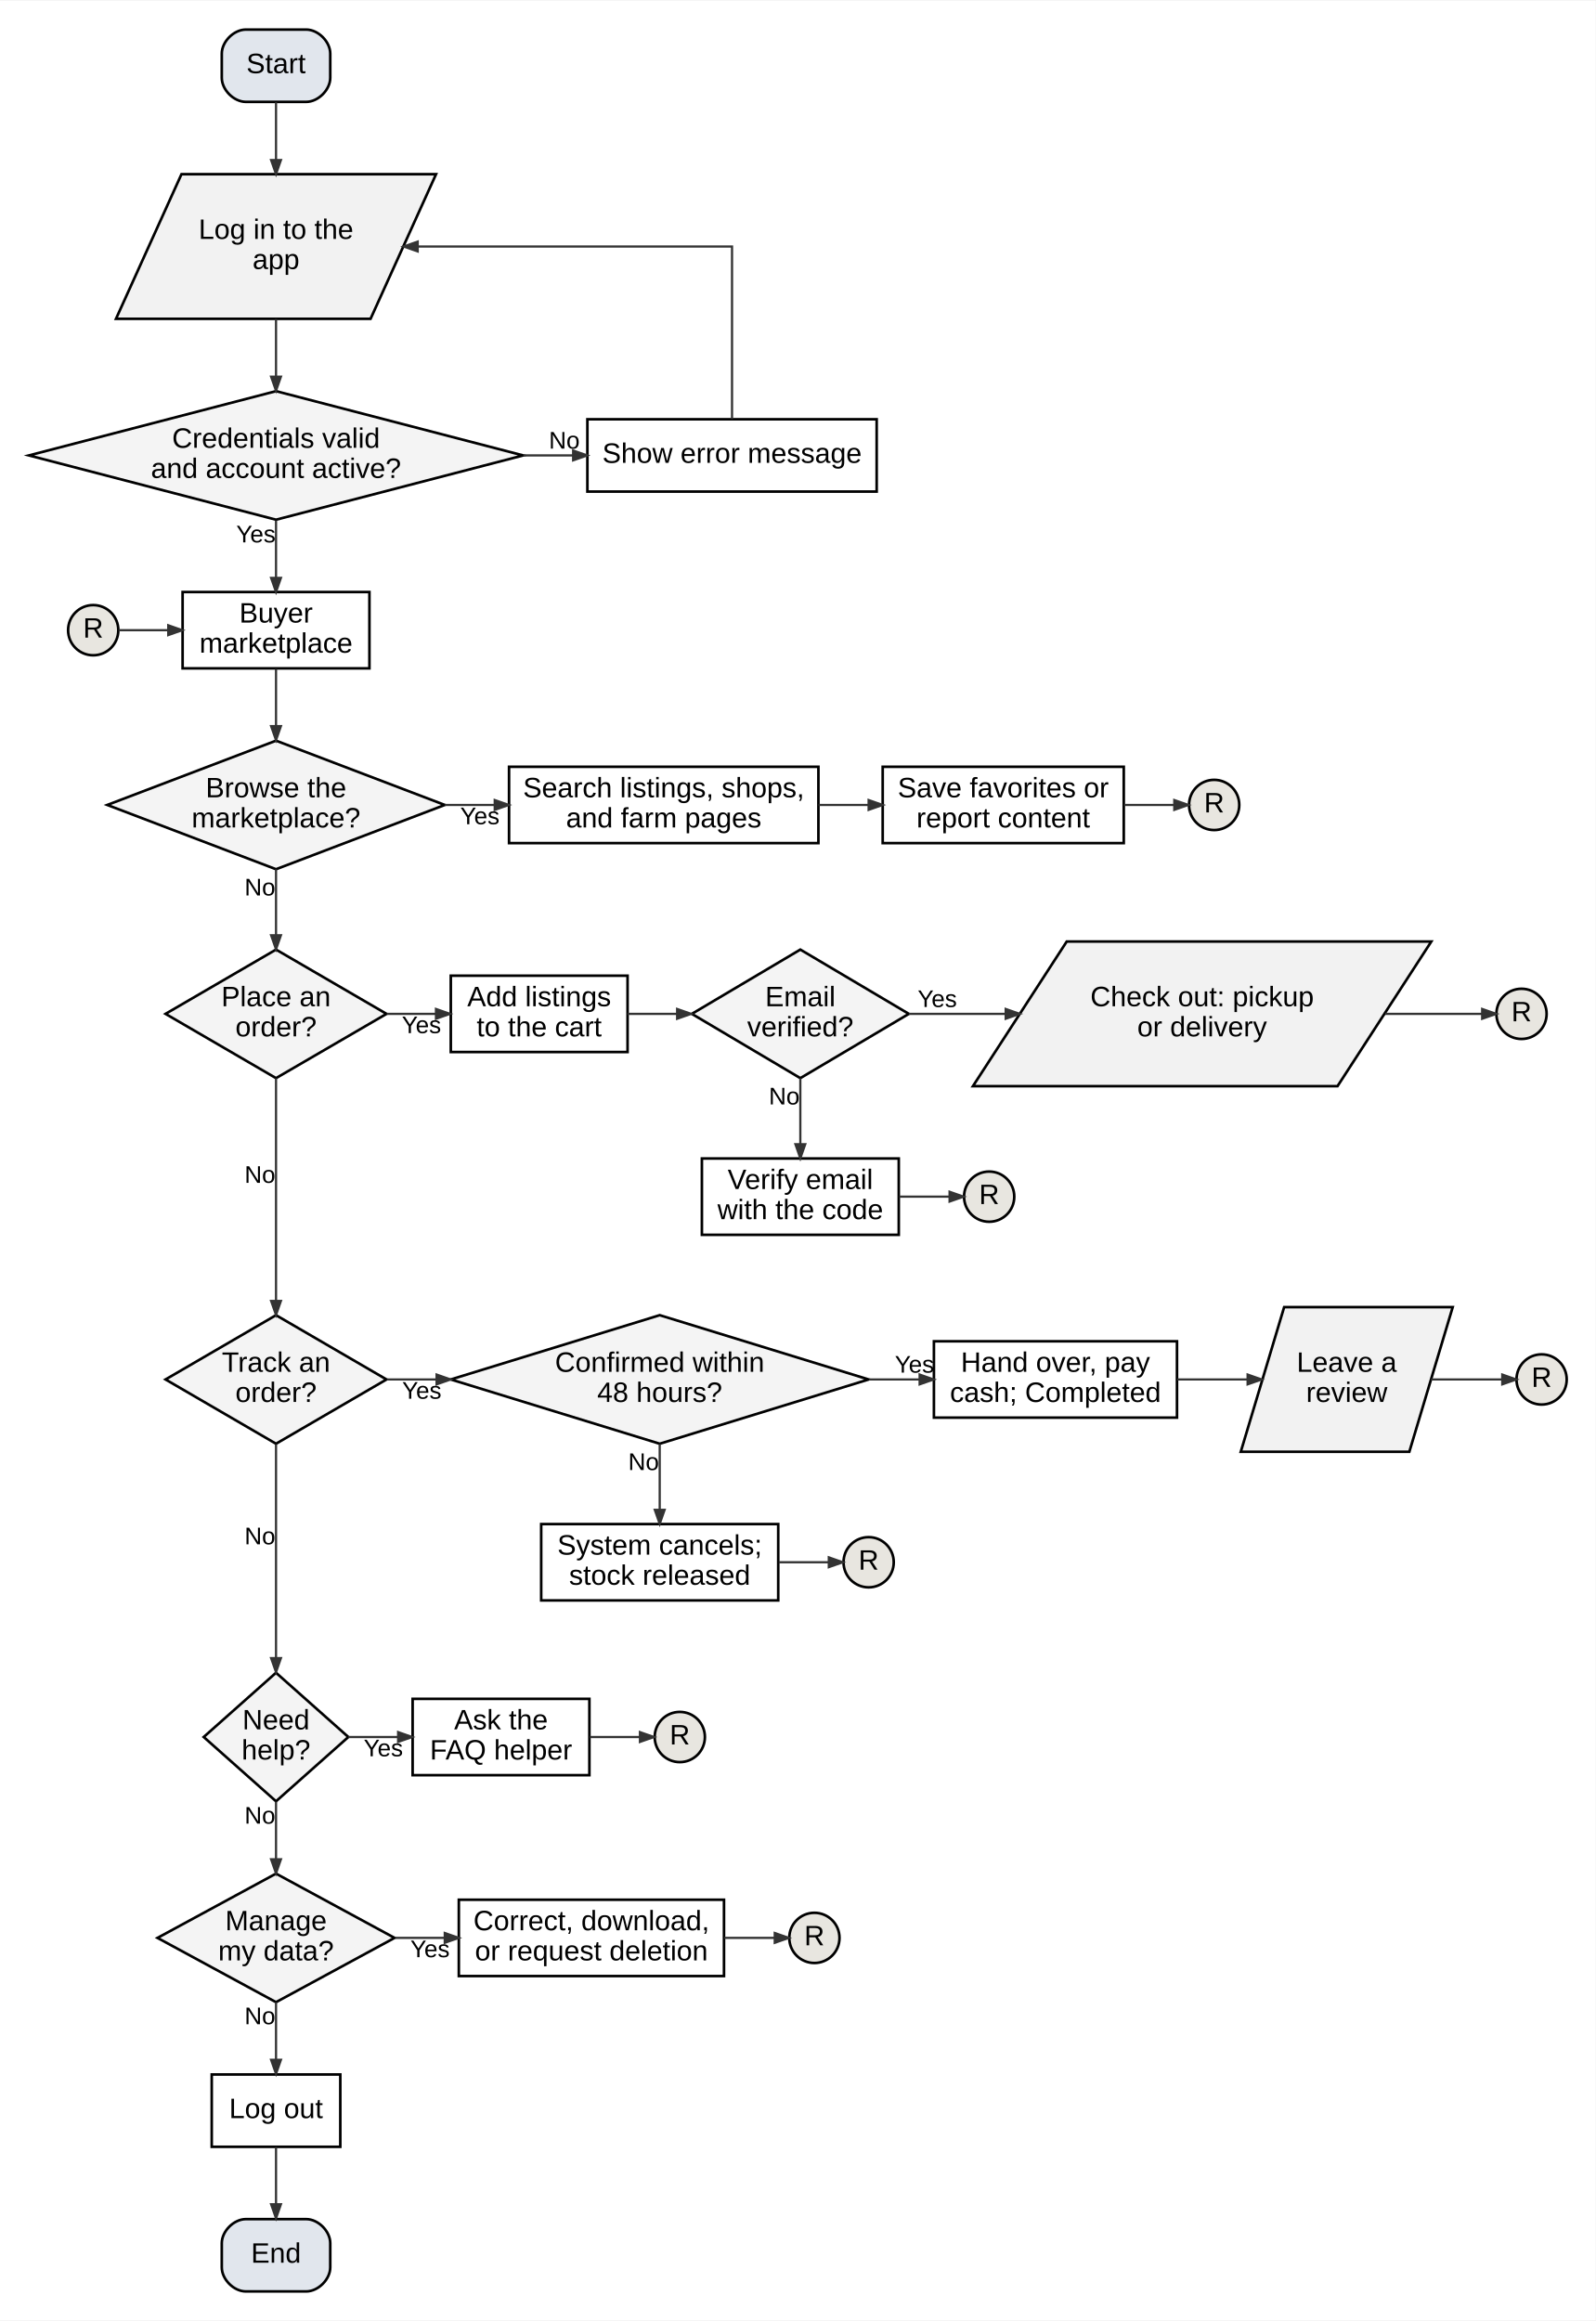
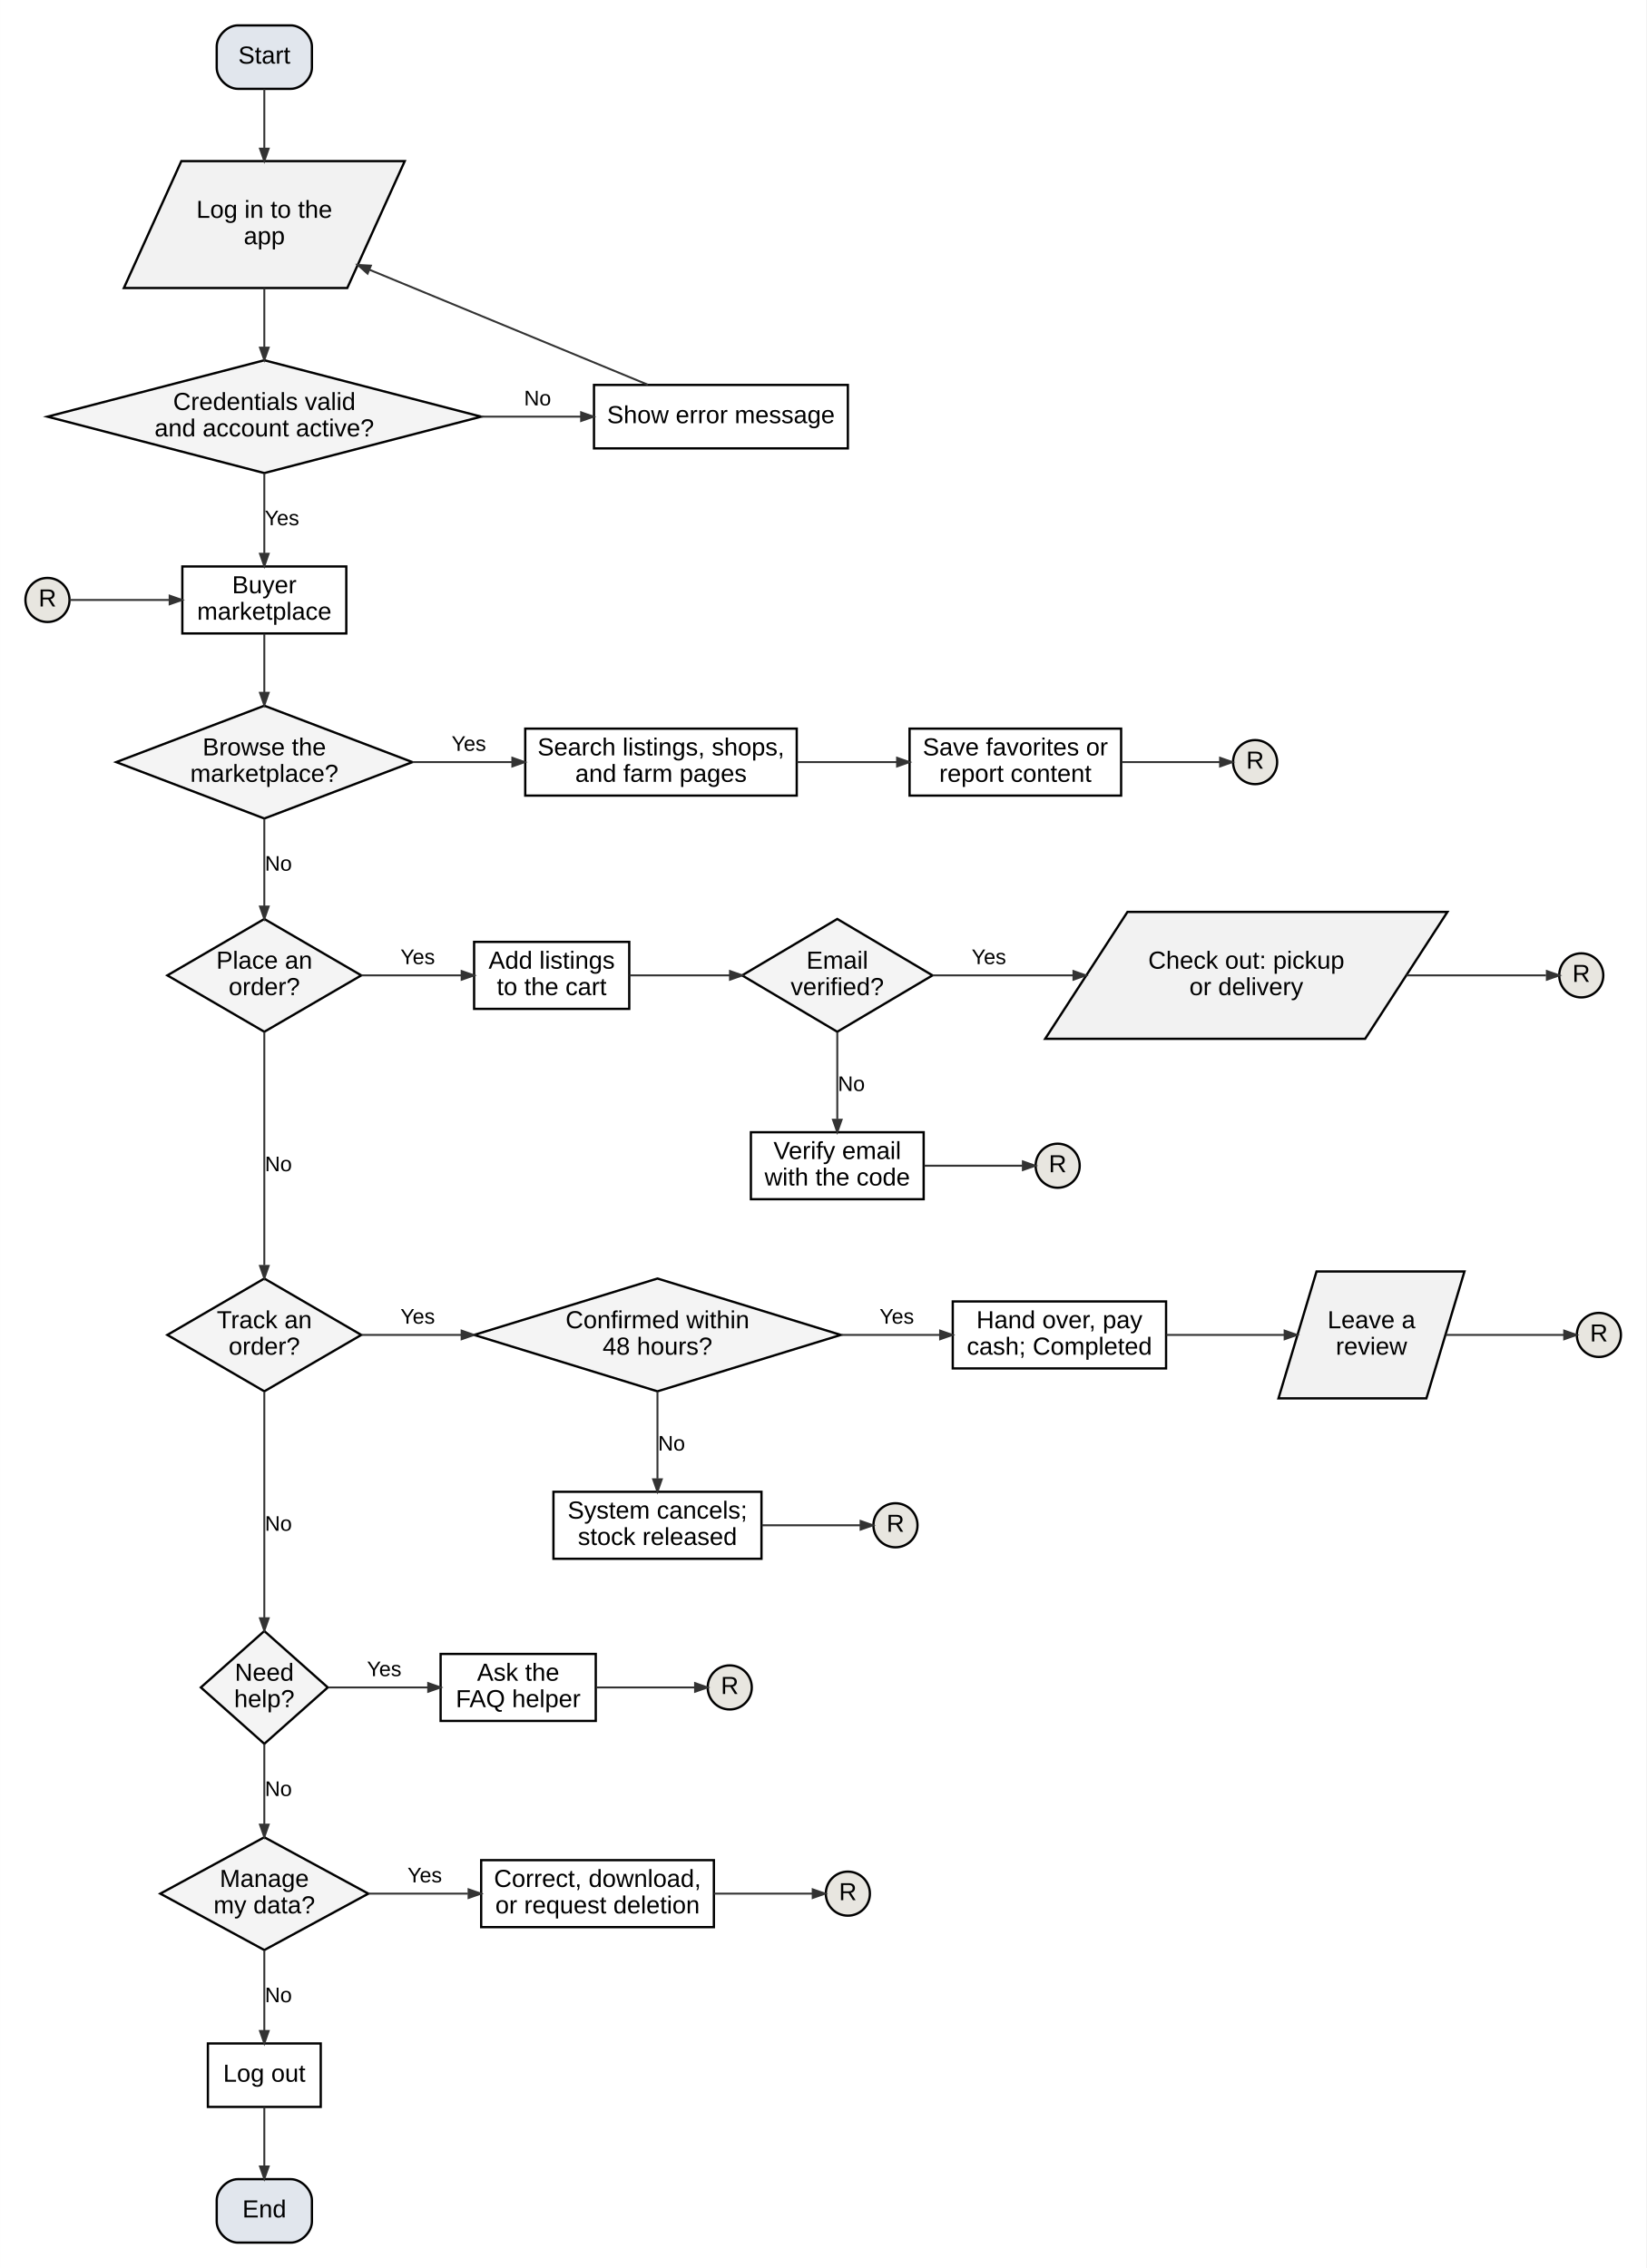
- <svg xmlns="http://www.w3.org/2000/svg" width="794pt" height="1155pt" viewBox="0.00 0.00 794.30 1154.80">
-   <g id="graph0" class="graph" transform="scale(1 1) rotate(0) translate(14.4 1140.4)">
-     <polygon fill="white" stroke="transparent" points="-14.4,14.4 -14.4,-1140.4 779.9,-1140.4 779.9,14.4 -14.4,14.4" />
+ <svg xmlns="http://www.w3.org/2000/svg" width="934pt" height="1287pt" viewBox="0.00 0.00 933.80 1286.80">
+   <g id="graph0" class="graph" transform="scale(1 1) rotate(0) translate(14.4 1272.4)">
+     <polygon fill="white" stroke="transparent" points="-14.4,14.4 -14.4,-1272.4 919.4,-1272.4 919.4,14.4 -14.4,14.4" />
    <g id="node1" class="node">
-       <path fill="#e1e6ed" stroke="black" stroke-width="1.3" d="M138,-1126C138,-1126 108,-1126 108,-1126 102,-1126 96,-1120 96,-1114 96,-1114 96,-1102 96,-1102 96,-1096 102,-1090 108,-1090 108,-1090 138,-1090 138,-1090 144,-1090 150,-1096 150,-1102 150,-1102 150,-1114 150,-1114 150,-1120 144,-1126 138,-1126" />
-       <text text-anchor="middle" x="123" y="-1104.3" font-family="Liberation Sans" font-size="14.00">Start</text>
+       <path fill="#e1e6ed" stroke="black" stroke-width="1.3" d="M150.5,-1258C150.5,-1258 120.5,-1258 120.5,-1258 114.5,-1258 108.5,-1252 108.5,-1246 108.5,-1246 108.5,-1234 108.5,-1234 108.5,-1228 114.5,-1222 120.5,-1222 120.5,-1222 150.5,-1222 150.5,-1222 156.5,-1222 162.5,-1228 162.5,-1234 162.5,-1234 162.5,-1246 162.5,-1246 162.5,-1252 156.5,-1258 150.5,-1258" />
+       <text text-anchor="middle" x="135.5" y="-1236.3" font-family="Liberation Sans" font-size="14.00">Start</text>
    </g>
    <g id="node2" class="node">
-       <polygon fill="#f2f2f2" stroke="black" stroke-width="1.3" points="202.66,-1054 75.94,-1054 43.34,-982 170.06,-982 202.66,-1054" />
-       <text text-anchor="middle" x="123" y="-1021.8" font-family="Liberation Sans" font-size="14.00">Log in to the</text>
-       <text text-anchor="middle" x="123" y="-1006.8" font-family="Liberation Sans" font-size="14.00">app</text>
+       <polygon fill="#f2f2f2" stroke="black" stroke-width="1.3" points="215.16,-1181 88.44,-1181 55.84,-1109 182.56,-1109 215.16,-1181" />
+       <text text-anchor="middle" x="135.5" y="-1148.8" font-family="Liberation Sans" font-size="14.00">Log in to the</text>
+       <text text-anchor="middle" x="135.5" y="-1133.8" font-family="Liberation Sans" font-size="14.00">app</text>
    </g>
    <g id="edge1" class="edge">
-       <path fill="none" stroke="#333333" stroke-width="1.1" d="M123,-1089.79C123,-1089.79 123,-1061.04 123,-1061.04" />
-       <polygon fill="#333333" stroke="#333333" stroke-width="1.1" points="125.45,-1061.04 123,-1054.04 120.55,-1061.04 125.45,-1061.04" />
+       <path fill="none" stroke="#333333" stroke-width="1.1" d="M135.5,-1221.94C135.5,-1212.48 135.5,-1200.24 135.5,-1188.37" />
+       <polygon fill="#333333" stroke="#333333" stroke-width="1.1" points="137.95,-1188.06 135.5,-1181.06 133.05,-1188.06 137.95,-1188.06" />
    </g>
    <g id="node3" class="node">
-       <polygon fill="#f4f4f4" stroke="black" stroke-width="1.3" points="123,-946 0,-914 123,-882 246,-914 123,-946" />
-       <text text-anchor="middle" x="123" y="-917.8" font-family="Liberation Sans" font-size="14.00">Credentials valid</text>
-       <text text-anchor="middle" x="123" y="-902.8" font-family="Liberation Sans" font-size="14.00">and account active?</text>
+       <polygon fill="#f4f4f4" stroke="black" stroke-width="1.3" points="135.5,-1068 12.5,-1036 135.5,-1004 258.5,-1036 135.5,-1068" />
+       <text text-anchor="middle" x="135.5" y="-1039.8" font-family="Liberation Sans" font-size="14.00">Credentials valid</text>
+       <text text-anchor="middle" x="135.5" y="-1024.8" font-family="Liberation Sans" font-size="14.00">and account active?</text>
    </g>
    <g id="edge2" class="edge">
-       <path fill="none" stroke="#333333" stroke-width="1.1" d="M123,-981.92C123,-981.92 123,-953.2 123,-953.2" />
-       <polygon fill="#333333" stroke="#333333" stroke-width="1.1" points="125.45,-953.2 123,-946.2 120.55,-953.2 125.45,-953.2" />
+       <path fill="none" stroke="#333333" stroke-width="1.1" d="M135.5,-1108.96C135.5,-1098.16 135.5,-1086.22 135.5,-1075.22" />
+       <polygon fill="#333333" stroke="#333333" stroke-width="1.1" points="137.95,-1075.15 135.5,-1068.15 133.05,-1075.15 137.95,-1075.15" />
    </g>
    <g id="node4" class="node">
-       <polygon fill="#ffffff" stroke="black" stroke-width="1.3" points="422,-932 278,-932 278,-896 422,-896 422,-932" />
-       <text text-anchor="middle" x="350" y="-910.3" font-family="Liberation Sans" font-size="14.00">Show error message</text>
+       <polygon fill="#ffffff" stroke="black" stroke-width="1.3" points="466.5,-1054 322.5,-1054 322.5,-1018 466.5,-1018 466.5,-1054" />
+       <text text-anchor="middle" x="394.5" y="-1032.3" font-family="Liberation Sans" font-size="14.00">Show error message</text>
    </g>
    <g id="edge3" class="edge">
-       <path fill="none" stroke="#333333" stroke-width="1.1" d="M246.13,-914C246.13,-914 270.9,-914 270.9,-914" />
-       <polygon fill="#333333" stroke="#333333" stroke-width="1.1" points="270.9,-916.45 277.9,-914 270.9,-911.55 270.9,-916.45" />
-       <text text-anchor="middle" x="266.52" y="-917.4" font-family="Liberation Sans" font-size="12.00">No</text>
+       <path fill="none" stroke="#333333" stroke-width="1.1" d="M258.55,-1036C277.8,-1036 297.23,-1036 315.15,-1036" />
+       <polygon fill="#333333" stroke="#333333" stroke-width="1.1" points="315.2,-1038.45 322.2,-1036 315.2,-1033.55 315.2,-1038.45" />
+       <text text-anchor="middle" x="290.5" y="-1042.4" font-family="Liberation Sans" font-size="12.00">No</text>
    </g>
    <g id="node6" class="node">
-       <polygon fill="#ffffff" stroke="black" stroke-width="1.3" points="169.5,-846 76.5,-846 76.5,-808 169.5,-808 169.5,-846" />
-       <text text-anchor="middle" x="123" y="-830.8" font-family="Liberation Sans" font-size="14.00">Buyer</text>
-       <text text-anchor="middle" x="123" y="-815.8" font-family="Liberation Sans" font-size="14.00">marketplace</text>
+       <polygon fill="#ffffff" stroke="black" stroke-width="1.3" points="182,-951 89,-951 89,-913 182,-913 182,-951" />
+       <text text-anchor="middle" x="135.5" y="-935.8" font-family="Liberation Sans" font-size="14.00">Buyer</text>
+       <text text-anchor="middle" x="135.5" y="-920.8" font-family="Liberation Sans" font-size="14.00">marketplace</text>
    </g>
    <g id="edge5" class="edge">
-       <path fill="none" stroke="#333333" stroke-width="1.1" d="M123,-881.6C123,-881.6 123,-853.03 123,-853.03" />
-       <polygon fill="#333333" stroke="#333333" stroke-width="1.1" points="125.45,-853.03 123,-846.03 120.55,-853.03 125.45,-853.03" />
-       <text text-anchor="middle" x="113" y="-870.71" font-family="Liberation Sans" font-size="12.00">Yes</text>
+       <path fill="none" stroke="#333333" stroke-width="1.1" d="M135.5,-1003.84C135.5,-989.31 135.5,-972.23 135.5,-958.48" />
+       <polygon fill="#333333" stroke="#333333" stroke-width="1.1" points="137.95,-958.22 135.5,-951.22 133.05,-958.22 137.95,-958.22" />
+       <text text-anchor="middle" x="145.5" y="-974.4" font-family="Liberation Sans" font-size="12.00">Yes</text>
    </g>
    <g id="edge4" class="edge">
-       <path fill="none" stroke="#333333" stroke-width="1.1" d="M350,-932.12C350,-961.91 350,-1018 350,-1018 350,-1018 193.53,-1018 193.53,-1018" />
-       <polygon fill="#333333" stroke="#333333" stroke-width="1.1" points="193.53,-1015.55 186.53,-1018 193.53,-1020.45 193.53,-1015.55" />
+       <path fill="none" stroke="#333333" stroke-width="1.1" d="M353.03,-1054.13C310.39,-1071.75 243.57,-1099.35 195.23,-1119.32" />
+       <polygon fill="#333333" stroke="#333333" stroke-width="1.1" points="194.07,-1117.15 188.54,-1122.09 195.94,-1121.68 194.07,-1117.15" />
    </g>
    <g id="node5" class="node">
-       <ellipse fill="#e8e6e0" stroke="black" stroke-width="1.3" cx="32" cy="-827" rx="12.5" ry="12.5" />
-       <text text-anchor="middle" x="32" y="-823.3" font-family="Liberation Sans" font-size="14.00">R</text>
+       <ellipse fill="#e8e6e0" stroke="black" stroke-width="1.3" cx="12.5" cy="-932" rx="12.5" ry="12.5" />
+       <text text-anchor="middle" x="12.5" y="-928.3" font-family="Liberation Sans" font-size="14.00">R</text>
    </g>
    <g id="edge6" class="edge">
-       <path fill="none" stroke="#333333" stroke-width="1.1" d="M44.65,-827C44.65,-827 69.35,-827 69.35,-827" />
-       <polygon fill="#333333" stroke="#333333" stroke-width="1.1" points="69.35,-829.45 76.35,-827 69.35,-824.55 69.35,-829.45" />
+       <path fill="none" stroke="#333333" stroke-width="1.1" d="M25.02,-932C37.08,-932 53.5,-932 53.5,-932 53.5,-932 69.67,-932 81.7,-932" />
+       <polygon fill="#333333" stroke="#333333" stroke-width="1.1" points="81.8,-934.45 88.8,-932 81.8,-929.55 81.8,-934.45" />
    </g>
    <g id="node9" class="node">
-       <polygon fill="#f4f4f4" stroke="black" stroke-width="1.3" points="123,-772 39,-740 123,-708 207,-740 123,-772" />
-       <text text-anchor="middle" x="123" y="-743.8" font-family="Liberation Sans" font-size="14.00">Browse the</text>
-       <text text-anchor="middle" x="123" y="-728.8" font-family="Liberation Sans" font-size="14.00">marketplace?</text>
+       <polygon fill="#f4f4f4" stroke="black" stroke-width="1.3" points="135.5,-872 51.5,-840 135.5,-808 219.5,-840 135.5,-872" />
+       <text text-anchor="middle" x="135.5" y="-843.8" font-family="Liberation Sans" font-size="14.00">Browse the</text>
+       <text text-anchor="middle" x="135.5" y="-828.8" font-family="Liberation Sans" font-size="14.00">marketplace?</text>
    </g>
    <g id="edge7" class="edge">
-       <path fill="none" stroke="#333333" stroke-width="1.1" d="M123,-807.69C123,-807.69 123,-779.24 123,-779.24" />
-       <polygon fill="#333333" stroke="#333333" stroke-width="1.1" points="125.45,-779.24 123,-772.24 120.55,-779.24 125.45,-779.24" />
+       <path fill="none" stroke="#333333" stroke-width="1.1" d="M135.5,-912.79C135.5,-903.17 135.5,-891 135.5,-879.41" />
+       <polygon fill="#333333" stroke="#333333" stroke-width="1.1" points="137.95,-879.31 135.5,-872.31 133.05,-879.31 137.95,-879.31" />
    </g>
    <g id="node7" class="node">
-       <polygon fill="#ffffff" stroke="black" stroke-width="1.3" points="155,-108 91,-108 91,-72 155,-72 155,-108" />
-       <text text-anchor="middle" x="123" y="-86.3" font-family="Liberation Sans" font-size="14.00">Log out</text>
+       <polygon fill="#ffffff" stroke="black" stroke-width="1.3" points="167.5,-113 103.5,-113 103.5,-77 167.5,-77 167.5,-113" />
+       <text text-anchor="middle" x="135.5" y="-91.3" font-family="Liberation Sans" font-size="14.00">Log out</text>
    </g>
    <g id="node8" class="node">
-       <path fill="#e1e6ed" stroke="black" stroke-width="1.3" d="M138,-36C138,-36 108,-36 108,-36 102,-36 96,-30 96,-24 96,-24 96,-12 96,-12 96,-6 102,0 108,0 108,0 138,0 138,0 144,0 150,-6 150,-12 150,-12 150,-24 150,-24 150,-30 144,-36 138,-36" />
-       <text text-anchor="middle" x="123" y="-14.3" font-family="Liberation Sans" font-size="14.00">End</text>
+       <path fill="#e1e6ed" stroke="black" stroke-width="1.3" d="M150.5,-36C150.5,-36 120.5,-36 120.5,-36 114.5,-36 108.5,-30 108.5,-24 108.5,-24 108.5,-12 108.5,-12 108.5,-6 114.5,0 120.5,0 120.5,0 150.5,0 150.5,0 156.5,0 162.5,-6 162.5,-12 162.5,-12 162.5,-24 162.5,-24 162.5,-30 156.5,-36 150.5,-36" />
+       <text text-anchor="middle" x="135.5" y="-14.3" font-family="Liberation Sans" font-size="14.00">End</text>
    </g>
    <g id="edge32" class="edge">
-       <path fill="none" stroke="#333333" stroke-width="1.1" d="M123,-71.83C123,-71.83 123,-43.41 123,-43.41" />
-       <polygon fill="#333333" stroke="#333333" stroke-width="1.1" points="125.45,-43.41 123,-36.41 120.55,-43.41 125.45,-43.41" />
+       <path fill="none" stroke="#333333" stroke-width="1.1" d="M135.5,-76.98C135.5,-67.08 135.5,-54.43 135.5,-43.47" />
+       <polygon fill="#333333" stroke="#333333" stroke-width="1.1" points="137.95,-43.21 135.5,-36.21 133.05,-43.21 137.95,-43.21" />
    </g>
    <g id="node10" class="node">
-       <polygon fill="#ffffff" stroke="black" stroke-width="1.3" points="393,-759 239,-759 239,-721 393,-721 393,-759" />
-       <text text-anchor="middle" x="316" y="-743.8" font-family="Liberation Sans" font-size="14.00">Search listings, shops,</text>
-       <text text-anchor="middle" x="316" y="-728.8" font-family="Liberation Sans" font-size="14.00">and farm pages</text>
+       <polygon fill="#ffffff" stroke="black" stroke-width="1.3" points="437.5,-859 283.5,-859 283.5,-821 437.5,-821 437.5,-859" />
+       <text text-anchor="middle" x="360.5" y="-843.8" font-family="Liberation Sans" font-size="14.00">Search listings, shops,</text>
+       <text text-anchor="middle" x="360.5" y="-828.8" font-family="Liberation Sans" font-size="14.00">and farm pages</text>
    </g>
    <g id="edge8" class="edge">
-       <path fill="none" stroke="#333333" stroke-width="1.1" d="M207.09,-740C207.09,-740 231.87,-740 231.87,-740" />
-       <polygon fill="#333333" stroke="#333333" stroke-width="1.1" points="231.87,-742.45 238.87,-740 231.87,-737.55 231.87,-742.45" />
-       <text text-anchor="middle" x="224.48" y="-730.4" font-family="Liberation Sans" font-size="12.00">Yes</text>
+       <path fill="none" stroke="#333333" stroke-width="1.1" d="M219.6,-840C238,-840 257.49,-840 275.91,-840" />
+       <polygon fill="#333333" stroke="#333333" stroke-width="1.1" points="276.19,-842.45 283.19,-840 276.19,-837.55 276.19,-842.45" />
+       <text text-anchor="middle" x="251.5" y="-846.4" font-family="Liberation Sans" font-size="12.00">Yes</text>
    </g>
    <g id="node13" class="node">
-       <polygon fill="#f4f4f4" stroke="black" stroke-width="1.3" points="123,-668 68,-636 123,-604 178,-636 123,-668" />
-       <text text-anchor="middle" x="123" y="-639.8" font-family="Liberation Sans" font-size="14.00">Place an</text>
-       <text text-anchor="middle" x="123" y="-624.8" font-family="Liberation Sans" font-size="14.00">order?</text>
+       <polygon fill="#f4f4f4" stroke="black" stroke-width="1.3" points="135.5,-751 80.5,-719 135.5,-687 190.5,-719 135.5,-751" />
+       <text text-anchor="middle" x="135.5" y="-722.8" font-family="Liberation Sans" font-size="14.00">Place an</text>
+       <text text-anchor="middle" x="135.5" y="-707.8" font-family="Liberation Sans" font-size="14.00">order?</text>
    </g>
    <g id="edge11" class="edge">
-       <path fill="none" stroke="#333333" stroke-width="1.1" d="M123,-707.95C123,-707.95 123,-675.13 123,-675.13" />
-       <polygon fill="#333333" stroke="#333333" stroke-width="1.1" points="125.45,-675.13 123,-668.13 120.55,-675.13 125.45,-675.13" />
-       <text text-anchor="middle" x="115" y="-694.94" font-family="Liberation Sans" font-size="12.00">No</text>
+       <path fill="none" stroke="#333333" stroke-width="1.1" d="M135.5,-807.73C135.5,-792.57 135.5,-774.21 135.5,-758.22" />
+       <polygon fill="#333333" stroke="#333333" stroke-width="1.1" points="137.95,-758.06 135.5,-751.06 133.05,-758.06 137.95,-758.06" />
+       <text text-anchor="middle" x="143.5" y="-778.4" font-family="Liberation Sans" font-size="12.00">No</text>
    </g>
    <g id="node11" class="node">
-       <polygon fill="#ffffff" stroke="black" stroke-width="1.3" points="545,-759 425,-759 425,-721 545,-721 545,-759" />
-       <text text-anchor="middle" x="485" y="-743.8" font-family="Liberation Sans" font-size="14.00">Save favorites or</text>
-       <text text-anchor="middle" x="485" y="-728.8" font-family="Liberation Sans" font-size="14.00">report content</text>
+       <polygon fill="#ffffff" stroke="black" stroke-width="1.3" points="621.5,-859 501.5,-859 501.5,-821 621.5,-821 621.5,-859" />
+       <text text-anchor="middle" x="561.5" y="-843.8" font-family="Liberation Sans" font-size="14.00">Save favorites or</text>
+       <text text-anchor="middle" x="561.5" y="-828.8" font-family="Liberation Sans" font-size="14.00">report content</text>
    </g>
    <g id="edge9" class="edge">
-       <path fill="none" stroke="#333333" stroke-width="1.1" d="M393.08,-740C393.08,-740 417.99,-740 417.99,-740" />
-       <polygon fill="#333333" stroke="#333333" stroke-width="1.1" points="417.99,-742.45 424.99,-740 417.99,-737.55 417.99,-742.45" />
+       <path fill="none" stroke="#333333" stroke-width="1.1" d="M437.68,-840C452.76,-840 480.36,-840 494.17,-840" />
+       <polygon fill="#333333" stroke="#333333" stroke-width="1.1" points="494.42,-842.45 501.42,-840 494.42,-837.55 494.42,-842.45" />
    </g>
    <g id="node12" class="node">
-       <ellipse fill="#e8e6e0" stroke="black" stroke-width="1.3" cx="590" cy="-740" rx="12.5" ry="12.5" />
-       <text text-anchor="middle" x="590" y="-736.3" font-family="Liberation Sans" font-size="14.00">R</text>
+       <ellipse fill="#e8e6e0" stroke="black" stroke-width="1.3" cx="697.5" cy="-840" rx="12.5" ry="12.5" />
+       <text text-anchor="middle" x="697.5" y="-836.3" font-family="Liberation Sans" font-size="14.00">R</text>
    </g>
    <g id="edge10" class="edge">
-       <path fill="none" stroke="#333333" stroke-width="1.1" d="M545.17,-740C545.17,-740 570.15,-740 570.15,-740" />
-       <polygon fill="#333333" stroke="#333333" stroke-width="1.1" points="570.15,-742.45 577.15,-740 570.15,-737.55 570.15,-742.45" />
+       <path fill="none" stroke="#333333" stroke-width="1.1" d="M621.68,-840C634.9,-840 652.17,-840 652.17,-840 652.17,-840 665.24,-840 677.34,-840" />
+       <polygon fill="#333333" stroke="#333333" stroke-width="1.1" points="677.63,-842.45 684.63,-840 677.63,-837.55 677.63,-842.45" />
    </g>
    <g id="node14" class="node">
-       <polygon fill="#ffffff" stroke="black" stroke-width="1.3" points="298,-655 210,-655 210,-617 298,-617 298,-655" />
-       <text text-anchor="middle" x="254" y="-639.8" font-family="Liberation Sans" font-size="14.00">Add listings</text>
-       <text text-anchor="middle" x="254" y="-624.8" font-family="Liberation Sans" font-size="14.00">to the cart</text>
+       <polygon fill="#ffffff" stroke="black" stroke-width="1.3" points="342.5,-738 254.5,-738 254.5,-700 342.5,-700 342.5,-738" />
+       <text text-anchor="middle" x="298.5" y="-722.8" font-family="Liberation Sans" font-size="14.00">Add listings</text>
+       <text text-anchor="middle" x="298.5" y="-707.8" font-family="Liberation Sans" font-size="14.00">to the cart</text>
    </g>
    <g id="edge12" class="edge">
-       <path fill="none" stroke="#333333" stroke-width="1.1" d="M178.18,-636C178.18,-636 202.62,-636 202.62,-636" />
-       <polygon fill="#333333" stroke="#333333" stroke-width="1.1" points="202.62,-638.45 209.62,-636 202.62,-633.55 202.62,-638.45" />
-       <text text-anchor="middle" x="195.4" y="-626.4" font-family="Liberation Sans" font-size="12.00">Yes</text>
+       <path fill="none" stroke="#333333" stroke-width="1.1" d="M190.68,-719C209.03,-719 229.37,-719 247.39,-719" />
+       <polygon fill="#333333" stroke="#333333" stroke-width="1.1" points="247.44,-721.45 254.44,-719 247.44,-716.55 247.44,-721.45" />
+       <text text-anchor="middle" x="222.5" y="-725.4" font-family="Liberation Sans" font-size="12.00">Yes</text>
    </g>
    <g id="node20" class="node">
-       <polygon fill="#f4f4f4" stroke="black" stroke-width="1.3" points="123,-486 68,-454 123,-422 178,-454 123,-486" />
-       <text text-anchor="middle" x="123" y="-457.8" font-family="Liberation Sans" font-size="14.00">Track an</text>
-       <text text-anchor="middle" x="123" y="-442.8" font-family="Liberation Sans" font-size="14.00">order?</text>
+       <polygon fill="#f4f4f4" stroke="black" stroke-width="1.3" points="135.5,-547 80.5,-515 135.5,-483 190.5,-515 135.5,-547" />
+       <text text-anchor="middle" x="135.5" y="-518.8" font-family="Liberation Sans" font-size="14.00">Track an</text>
+       <text text-anchor="middle" x="135.5" y="-503.8" font-family="Liberation Sans" font-size="14.00">order?</text>
    </g>
    <g id="edge18" class="edge">
-       <path fill="none" stroke="#333333" stroke-width="1.1" d="M123,-603.88C123,-603.88 123,-493.1 123,-493.1" />
-       <polygon fill="#333333" stroke="#333333" stroke-width="1.1" points="125.45,-493.1 123,-486.1 120.55,-493.1 125.45,-493.1" />
-       <text text-anchor="middle" x="115" y="-551.89" font-family="Liberation Sans" font-size="12.00">No</text>
+       <path fill="none" stroke="#333333" stroke-width="1.1" d="M135.5,-686.88C135.5,-651.29 135.5,-593 135.5,-554.57" />
+       <polygon fill="#333333" stroke="#333333" stroke-width="1.1" points="137.95,-554.16 135.5,-547.16 133.05,-554.16 137.95,-554.16" />
+       <text text-anchor="middle" x="143.5" y="-607.9" font-family="Liberation Sans" font-size="12.00">No</text>
    </g>
    <g id="node15" class="node">
-       <polygon fill="#f4f4f4" stroke="black" stroke-width="1.3" points="384,-668 330,-636 384,-604 438,-636 384,-668" />
-       <text text-anchor="middle" x="384" y="-639.8" font-family="Liberation Sans" font-size="14.00">Email</text>
-       <text text-anchor="middle" x="384" y="-624.8" font-family="Liberation Sans" font-size="14.00">verified?</text>
+       <polygon fill="#f4f4f4" stroke="black" stroke-width="1.3" points="460.5,-751 406.5,-719 460.5,-687 514.5,-719 460.5,-751" />
+       <text text-anchor="middle" x="460.5" y="-722.8" font-family="Liberation Sans" font-size="14.00">Email</text>
+       <text text-anchor="middle" x="460.5" y="-707.8" font-family="Liberation Sans" font-size="14.00">verified?</text>
    </g>
    <g id="edge13" class="edge">
-       <path fill="none" stroke="#333333" stroke-width="1.1" d="M298.01,-636C298.01,-636 322.66,-636 322.66,-636" />
-       <polygon fill="#333333" stroke="#333333" stroke-width="1.1" points="322.66,-638.45 329.66,-636 322.66,-633.55 322.66,-638.45" />
+       <path fill="none" stroke="#333333" stroke-width="1.1" d="M342.6,-719C348.46,-719 352.5,-719 352.5,-719 352.5,-719 384.8,-719 399.51,-719" />
+       <polygon fill="#333333" stroke="#333333" stroke-width="1.1" points="399.65,-721.45 406.65,-719 399.65,-716.55 399.65,-721.45" />
    </g>
    <g id="node16" class="node">
-       <polygon fill="#ffffff" stroke="black" stroke-width="1.3" points="433,-564 335,-564 335,-526 433,-526 433,-564" />
-       <text text-anchor="middle" x="384" y="-548.8" font-family="Liberation Sans" font-size="14.00">Verify email</text>
-       <text text-anchor="middle" x="384" y="-533.8" font-family="Liberation Sans" font-size="14.00">with the code</text>
+       <polygon fill="#ffffff" stroke="black" stroke-width="1.3" points="509.5,-630 411.5,-630 411.5,-592 509.5,-592 509.5,-630" />
+       <text text-anchor="middle" x="460.5" y="-614.8" font-family="Liberation Sans" font-size="14.00">Verify email</text>
+       <text text-anchor="middle" x="460.5" y="-599.8" font-family="Liberation Sans" font-size="14.00">with the code</text>
    </g>
    <g id="edge14" class="edge">
-       <path fill="none" stroke="#333333" stroke-width="1.1" d="M384,-603.92C384,-603.92 384,-571.1 384,-571.1" />
-       <polygon fill="#333333" stroke="#333333" stroke-width="1.1" points="386.45,-571.1 384,-564.1 381.55,-571.1 386.45,-571.1" />
-       <text text-anchor="middle" x="376" y="-590.91" font-family="Liberation Sans" font-size="12.00">No</text>
+       <path fill="none" stroke="#333333" stroke-width="1.1" d="M460.5,-686.77C460.5,-671.06 460.5,-652.27 460.5,-637.46" />
+       <polygon fill="#333333" stroke="#333333" stroke-width="1.1" points="462.95,-637.11 460.5,-630.11 458.05,-637.11 462.95,-637.11" />
+       <text text-anchor="middle" x="468.5" y="-653.4" font-family="Liberation Sans" font-size="12.00">No</text>
    </g>
    <g id="node18" class="node">
-       <polygon fill="#f2f2f2" stroke="black" stroke-width="1.3" points="698.09,-672 516.6,-672 469.91,-600 651.4,-600 698.09,-672" />
-       <text text-anchor="middle" x="584" y="-639.8" font-family="Liberation Sans" font-size="14.00">Check out: pickup</text>
-       <text text-anchor="middle" x="584" y="-624.8" font-family="Liberation Sans" font-size="14.00">or delivery</text>
+       <polygon fill="#f2f2f2" stroke="black" stroke-width="1.3" points="806.59,-755 625.1,-755 578.41,-683 759.9,-683 806.59,-755" />
+       <text text-anchor="middle" x="692.5" y="-722.8" font-family="Liberation Sans" font-size="14.00">Check out: pickup</text>
+       <text text-anchor="middle" x="692.5" y="-707.8" font-family="Liberation Sans" font-size="14.00">or delivery</text>
    </g>
    <g id="edge16" class="edge">
-       <path fill="none" stroke="#333333" stroke-width="1.1" d="M438.12,-636C438.12,-636 486.22,-636 486.22,-636" />
-       <polygon fill="#333333" stroke="#333333" stroke-width="1.1" points="486.22,-638.45 493.22,-636 486.22,-633.55 486.22,-638.45" />
-       <text text-anchor="middle" x="452.17" y="-639.4" font-family="Liberation Sans" font-size="12.00">Yes</text>
+       <path fill="none" stroke="#333333" stroke-width="1.1" d="M514.6,-719C538.32,-719 566.93,-719 594.2,-719" />
+       <polygon fill="#333333" stroke="#333333" stroke-width="1.1" points="594.47,-721.45 601.47,-719 594.47,-716.55 594.47,-721.45" />
+       <text text-anchor="middle" x="546.48" y="-725.4" font-family="Liberation Sans" font-size="12.00">Yes</text>
    </g>
    <g id="node17" class="node">
-       <ellipse fill="#e8e6e0" stroke="black" stroke-width="1.3" cx="478" cy="-545" rx="12.5" ry="12.5" />
-       <text text-anchor="middle" x="478" y="-541.3" font-family="Liberation Sans" font-size="14.00">R</text>
+       <ellipse fill="#e8e6e0" stroke="black" stroke-width="1.3" cx="585.5" cy="-611" rx="12.5" ry="12.5" />
+       <text text-anchor="middle" x="585.5" y="-607.3" font-family="Liberation Sans" font-size="14.00">R</text>
    </g>
    <g id="edge15" class="edge">
-       <path fill="none" stroke="#333333" stroke-width="1.1" d="M433.2,-545C433.2,-545 458.29,-545 458.29,-545" />
-       <polygon fill="#333333" stroke="#333333" stroke-width="1.1" points="458.29,-547.45 465.29,-545 458.29,-542.55 458.29,-547.45" />
+       <path fill="none" stroke="#333333" stroke-width="1.1" d="M509.81,-611C521.84,-611 543.83,-611 543.83,-611 543.83,-611 554.85,-611 565.55,-611" />
+       <polygon fill="#333333" stroke="#333333" stroke-width="1.1" points="565.77,-613.45 572.77,-611 565.77,-608.55 565.77,-613.45" />
    </g>
    <g id="node19" class="node">
-       <ellipse fill="#e8e6e0" stroke="black" stroke-width="1.3" cx="743" cy="-636" rx="12.5" ry="12.5" />
-       <text text-anchor="middle" x="743" y="-632.3" font-family="Liberation Sans" font-size="14.00">R</text>
+       <ellipse fill="#e8e6e0" stroke="black" stroke-width="1.3" cx="882.5" cy="-719" rx="12.5" ry="12.5" />
+       <text text-anchor="middle" x="882.5" y="-715.3" font-family="Liberation Sans" font-size="14.00">R</text>
    </g>
    <g id="edge17" class="edge">
-       <path fill="none" stroke="#333333" stroke-width="1.1" d="M675.11,-636C675.11,-636 723.41,-636 723.41,-636" />
-       <polygon fill="#333333" stroke="#333333" stroke-width="1.1" points="723.41,-638.45 730.41,-636 723.41,-633.55 723.41,-638.45" />
+       <path fill="none" stroke="#333333" stroke-width="1.1" d="M783.43,-719C800.5,-719 819.17,-719 819.17,-719 819.17,-719 843.94,-719 862.5,-719" />
+       <polygon fill="#333333" stroke="#333333" stroke-width="1.1" points="862.99,-721.45 869.99,-719 862.99,-716.55 862.99,-721.45" />
    </g>
    <g id="node21" class="node">
-       <polygon fill="#f4f4f4" stroke="black" stroke-width="1.3" points="314,-486 210,-454 314,-422 418,-454 314,-486" />
-       <text text-anchor="middle" x="314" y="-457.8" font-family="Liberation Sans" font-size="14.00">Confirmed within</text>
-       <text text-anchor="middle" x="314" y="-442.8" font-family="Liberation Sans" font-size="14.00">48 hours?</text>
+       <polygon fill="#f4f4f4" stroke="black" stroke-width="1.3" points="358.5,-547 254.5,-515 358.5,-483 462.5,-515 358.5,-547" />
+       <text text-anchor="middle" x="358.5" y="-518.8" font-family="Liberation Sans" font-size="14.00">Confirmed within</text>
+       <text text-anchor="middle" x="358.5" y="-503.8" font-family="Liberation Sans" font-size="14.00">48 hours?</text>
    </g>
    <g id="edge19" class="edge">
-       <path fill="none" stroke="#333333" stroke-width="1.1" d="M178.25,-454C178.25,-454 202.92,-454 202.92,-454" />
-       <polygon fill="#333333" stroke="#333333" stroke-width="1.1" points="202.92,-456.45 209.92,-454 202.92,-451.55 202.92,-456.45" />
-       <text text-anchor="middle" x="195.58" y="-444.4" font-family="Liberation Sans" font-size="12.00">Yes</text>
+       <path fill="none" stroke="#333333" stroke-width="1.1" d="M190.62,-515C207.85,-515 227.52,-515 247.18,-515" />
+       <polygon fill="#333333" stroke="#333333" stroke-width="1.1" points="247.42,-517.45 254.42,-515 247.42,-512.55 247.42,-517.45" />
+       <text text-anchor="middle" x="222.5" y="-521.4" font-family="Liberation Sans" font-size="12.00">Yes</text>
    </g>
    <g id="node27" class="node">
-       <polygon fill="#f4f4f4" stroke="black" stroke-width="1.3" points="123,-308 87,-276 123,-244 159,-276 123,-308" />
-       <text text-anchor="middle" x="123" y="-279.8" font-family="Liberation Sans" font-size="14.00">Need</text>
-       <text text-anchor="middle" x="123" y="-264.8" font-family="Liberation Sans" font-size="14.00">help?</text>
+       <polygon fill="#f4f4f4" stroke="black" stroke-width="1.3" points="135.5,-347 99.5,-315 135.5,-283 171.5,-315 135.5,-347" />
+       <text text-anchor="middle" x="135.5" y="-318.8" font-family="Liberation Sans" font-size="14.00">Need</text>
+       <text text-anchor="middle" x="135.5" y="-303.8" font-family="Liberation Sans" font-size="14.00">help?</text>
    </g>
    <g id="edge25" class="edge">
-       <path fill="none" stroke="#333333" stroke-width="1.1" d="M123,-421.77C123,-421.77 123,-315.29 123,-315.29" />
-       <polygon fill="#333333" stroke="#333333" stroke-width="1.1" points="125.45,-315.29 123,-308.29 120.55,-315.29 125.45,-315.29" />
-       <text text-anchor="middle" x="115" y="-371.93" font-family="Liberation Sans" font-size="12.00">No</text>
+       <path fill="none" stroke="#333333" stroke-width="1.1" d="M135.5,-482.63C135.5,-447.87 135.5,-391.81 135.5,-354.44" />
+       <polygon fill="#333333" stroke="#333333" stroke-width="1.1" points="137.95,-354.23 135.5,-347.23 133.05,-354.23 137.95,-354.23" />
+       <text text-anchor="middle" x="143.5" y="-403.9" font-family="Liberation Sans" font-size="12.00">No</text>
    </g>
    <g id="node22" class="node">
-       <polygon fill="#ffffff" stroke="black" stroke-width="1.3" points="373,-382 255,-382 255,-344 373,-344 373,-382" />
-       <text text-anchor="middle" x="314" y="-366.8" font-family="Liberation Sans" font-size="14.00">System cancels;</text>
-       <text text-anchor="middle" x="314" y="-351.8" font-family="Liberation Sans" font-size="14.00">stock released</text>
+       <polygon fill="#ffffff" stroke="black" stroke-width="1.3" points="417.5,-426 299.5,-426 299.5,-388 417.5,-388 417.5,-426" />
+       <text text-anchor="middle" x="358.5" y="-410.8" font-family="Liberation Sans" font-size="14.00">System cancels;</text>
+       <text text-anchor="middle" x="358.5" y="-395.8" font-family="Liberation Sans" font-size="14.00">stock released</text>
    </g>
    <g id="edge20" class="edge">
-       <path fill="none" stroke="#333333" stroke-width="1.1" d="M314,-421.92C314,-421.92 314,-389.1 314,-389.1" />
-       <polygon fill="#333333" stroke="#333333" stroke-width="1.1" points="316.45,-389.1 314,-382.1 311.55,-389.1 316.45,-389.1" />
-       <text text-anchor="middle" x="306" y="-408.91" font-family="Liberation Sans" font-size="12.00">No</text>
+       <path fill="none" stroke="#333333" stroke-width="1.1" d="M358.5,-482.77C358.5,-467.06 358.5,-448.27 358.5,-433.46" />
+       <polygon fill="#333333" stroke="#333333" stroke-width="1.1" points="360.95,-433.11 358.5,-426.11 356.05,-433.11 360.95,-433.11" />
+       <text text-anchor="middle" x="366.5" y="-449.4" font-family="Liberation Sans" font-size="12.00">No</text>
    </g>
    <g id="node24" class="node">
-       <polygon fill="#ffffff" stroke="black" stroke-width="1.3" points="571.5,-473 450.5,-473 450.5,-435 571.5,-435 571.5,-473" />
-       <text text-anchor="middle" x="511" y="-457.8" font-family="Liberation Sans" font-size="14.00">Hand over, pay</text>
-       <text text-anchor="middle" x="511" y="-442.8" font-family="Liberation Sans" font-size="14.00">cash; Completed</text>
+       <polygon fill="#ffffff" stroke="black" stroke-width="1.3" points="647,-534 526,-534 526,-496 647,-496 647,-534" />
+       <text text-anchor="middle" x="586.5" y="-518.8" font-family="Liberation Sans" font-size="14.00">Hand over, pay</text>
+       <text text-anchor="middle" x="586.5" y="-503.8" font-family="Liberation Sans" font-size="14.00">cash; Completed</text>
    </g>
    <g id="edge22" class="edge">
-       <path fill="none" stroke="#333333" stroke-width="1.1" d="M418.27,-454C418.27,-454 443.38,-454 443.38,-454" />
-       <polygon fill="#333333" stroke="#333333" stroke-width="1.1" points="443.38,-456.45 450.38,-454 443.38,-451.55 443.38,-456.45" />
-       <text text-anchor="middle" x="440.82" y="-457.4" font-family="Liberation Sans" font-size="12.00">Yes</text>
+       <path fill="none" stroke="#333333" stroke-width="1.1" d="M462.82,-515C481.7,-515 500.94,-515 518.44,-515" />
+       <polygon fill="#333333" stroke="#333333" stroke-width="1.1" points="518.83,-517.45 525.83,-515 518.83,-512.55 518.83,-517.45" />
+       <text text-anchor="middle" x="494.25" y="-521.4" font-family="Liberation Sans" font-size="12.00">Yes</text>
    </g>
    <g id="node23" class="node">
-       <ellipse fill="#e8e6e0" stroke="black" stroke-width="1.3" cx="418" cy="-363" rx="12.5" ry="12.5" />
-       <text text-anchor="middle" x="418" y="-359.3" font-family="Liberation Sans" font-size="14.00">R</text>
+       <ellipse fill="#e8e6e0" stroke="black" stroke-width="1.3" cx="493.5" cy="-407" rx="12.5" ry="12.5" />
+       <text text-anchor="middle" x="493.5" y="-403.3" font-family="Liberation Sans" font-size="14.00">R</text>
    </g>
    <g id="edge21" class="edge">
-       <path fill="none" stroke="#333333" stroke-width="1.1" d="M373.29,-363C373.29,-363 398.17,-363 398.17,-363" />
-       <polygon fill="#333333" stroke="#333333" stroke-width="1.1" points="398.17,-365.45 405.17,-363 398.17,-360.55 398.17,-365.45" />
+       <path fill="none" stroke="#333333" stroke-width="1.1" d="M417.74,-407C430.92,-407 448.5,-407 448.5,-407 448.5,-407 461.48,-407 473.49,-407" />
+       <polygon fill="#333333" stroke="#333333" stroke-width="1.1" points="473.73,-409.45 480.73,-407 473.73,-404.55 473.73,-409.45" />
    </g>
    <g id="node25" class="node">
-       <polygon fill="#f2f2f2" stroke="black" stroke-width="1.3" points="708.75,-490 624.84,-490 603.25,-418 687.16,-418 708.75,-490" />
-       <text text-anchor="middle" x="656" y="-457.8" font-family="Liberation Sans" font-size="14.00">Leave a</text>
-       <text text-anchor="middle" x="656" y="-442.8" font-family="Liberation Sans" font-size="14.00">review</text>
+       <polygon fill="#f2f2f2" stroke="black" stroke-width="1.3" points="816.25,-551 732.34,-551 710.75,-479 794.66,-479 816.25,-551" />
+       <text text-anchor="middle" x="763.5" y="-518.8" font-family="Liberation Sans" font-size="14.00">Leave a</text>
+       <text text-anchor="middle" x="763.5" y="-503.8" font-family="Liberation Sans" font-size="14.00">review</text>
    </g>
    <g id="edge23" class="edge">
-       <path fill="none" stroke="#333333" stroke-width="1.1" d="M571.65,-454C571.65,-454 606.65,-454 606.65,-454" />
-       <polygon fill="#333333" stroke="#333333" stroke-width="1.1" points="606.65,-456.45 613.65,-454 606.65,-451.55 606.65,-456.45" />
+       <path fill="none" stroke="#333333" stroke-width="1.1" d="M647.2,-515C656.88,-515 704.5,-515 704.5,-515 704.5,-515 708.27,-515 713.9,-515" />
+       <polygon fill="#333333" stroke="#333333" stroke-width="1.1" points="714.25,-517.45 721.25,-515 714.25,-512.55 714.25,-517.45" />
    </g>
    <g id="node26" class="node">
-       <ellipse fill="#e8e6e0" stroke="black" stroke-width="1.3" cx="753" cy="-454" rx="12.5" ry="12.5" />
-       <text text-anchor="middle" x="753" y="-450.3" font-family="Liberation Sans" font-size="14.00">R</text>
+       <ellipse fill="#e8e6e0" stroke="black" stroke-width="1.3" cx="892.5" cy="-515" rx="12.5" ry="12.5" />
+       <text text-anchor="middle" x="892.5" y="-511.3" font-family="Liberation Sans" font-size="14.00">R</text>
    </g>
    <g id="edge24" class="edge">
-       <path fill="none" stroke="#333333" stroke-width="1.1" d="M697.98,-454C697.98,-454 733.41,-454 733.41,-454" />
-       <polygon fill="#333333" stroke="#333333" stroke-width="1.1" points="733.41,-456.45 740.41,-454 733.41,-451.55 733.41,-456.45" />
+       <path fill="none" stroke="#333333" stroke-width="1.1" d="M805.75,-515C806.24,-515 806.5,-515 806.5,-515 806.5,-515 849.5,-515 849.5,-515 849.5,-515 861.38,-515 872.64,-515" />
+       <polygon fill="#333333" stroke="#333333" stroke-width="1.1" points="872.83,-517.45 879.83,-515 872.83,-512.55 872.83,-517.45" />
    </g>
    <g id="node28" class="node">
-       <polygon fill="#ffffff" stroke="black" stroke-width="1.3" points="279,-295 191,-295 191,-257 279,-257 279,-295" />
-       <text text-anchor="middle" x="235" y="-279.8" font-family="Liberation Sans" font-size="14.00">Ask the</text>
-       <text text-anchor="middle" x="235" y="-264.8" font-family="Liberation Sans" font-size="14.00">FAQ helper</text>
+       <polygon fill="#ffffff" stroke="black" stroke-width="1.3" points="323.5,-334 235.5,-334 235.5,-296 323.5,-296 323.5,-334" />
+       <text text-anchor="middle" x="279.5" y="-318.8" font-family="Liberation Sans" font-size="14.00">Ask the</text>
+       <text text-anchor="middle" x="279.5" y="-303.8" font-family="Liberation Sans" font-size="14.00">FAQ helper</text>
    </g>
    <g id="edge26" class="edge">
-       <path fill="none" stroke="#333333" stroke-width="1.1" d="M159.05,-276C159.05,-276 183.78,-276 183.78,-276" />
-       <polygon fill="#333333" stroke="#333333" stroke-width="1.1" points="183.78,-278.45 190.78,-276 183.78,-273.55 183.78,-278.45" />
-       <text text-anchor="middle" x="176.42" y="-266.4" font-family="Liberation Sans" font-size="12.00">Yes</text>
+       <path fill="none" stroke="#333333" stroke-width="1.1" d="M171.84,-315C188.9,-315 209.54,-315 228.17,-315" />
+       <polygon fill="#333333" stroke="#333333" stroke-width="1.1" points="228.46,-317.45 235.46,-315 228.46,-312.55 228.46,-317.45" />
+       <text text-anchor="middle" x="203.5" y="-321.4" font-family="Liberation Sans" font-size="12.00">Yes</text>
    </g>
    <g id="node30" class="node">
-       <polygon fill="#f4f4f4" stroke="black" stroke-width="1.3" points="123,-208 64,-176 123,-144 182,-176 123,-208" />
-       <text text-anchor="middle" x="123" y="-179.8" font-family="Liberation Sans" font-size="14.00">Manage</text>
-       <text text-anchor="middle" x="123" y="-164.8" font-family="Liberation Sans" font-size="14.00">my data?</text>
+       <polygon fill="#f4f4f4" stroke="black" stroke-width="1.3" points="135.5,-230 76.5,-198 135.5,-166 194.5,-198 135.5,-230" />
+       <text text-anchor="middle" x="135.5" y="-201.8" font-family="Liberation Sans" font-size="14.00">Manage</text>
+       <text text-anchor="middle" x="135.5" y="-186.8" font-family="Liberation Sans" font-size="14.00">my data?</text>
    </g>
    <g id="edge28" class="edge">
-       <path fill="none" stroke="#333333" stroke-width="1.1" d="M123,-243.81C123,-243.81 123,-215.13 123,-215.13" />
-       <polygon fill="#333333" stroke="#333333" stroke-width="1.1" points="125.45,-215.13 123,-208.13 120.55,-215.13 125.45,-215.13" />
-       <text text-anchor="middle" x="115" y="-232.87" font-family="Liberation Sans" font-size="12.00">No</text>
+       <path fill="none" stroke="#333333" stroke-width="1.1" d="M135.5,-282.88C135.5,-268.82 135.5,-252.07 135.5,-237.25" />
+       <polygon fill="#333333" stroke="#333333" stroke-width="1.1" points="137.95,-237.15 135.5,-230.15 133.05,-237.15 137.95,-237.15" />
+       <text text-anchor="middle" x="143.5" y="-253.4" font-family="Liberation Sans" font-size="12.00">No</text>
    </g>
    <g id="node29" class="node">
-       <ellipse fill="#e8e6e0" stroke="black" stroke-width="1.3" cx="324" cy="-276" rx="12.5" ry="12.5" />
-       <text text-anchor="middle" x="324" y="-272.3" font-family="Liberation Sans" font-size="14.00">R</text>
+       <ellipse fill="#e8e6e0" stroke="black" stroke-width="1.3" cx="399.5" cy="-315" rx="12.5" ry="12.5" />
+       <text text-anchor="middle" x="399.5" y="-311.3" font-family="Liberation Sans" font-size="14.00">R</text>
    </g>
    <g id="edge27" class="edge">
-       <path fill="none" stroke="#333333" stroke-width="1.1" d="M279.24,-276C279.24,-276 304.16,-276 304.16,-276" />
-       <polygon fill="#333333" stroke="#333333" stroke-width="1.1" points="304.16,-278.45 311.16,-276 304.16,-273.55 304.16,-278.45" />
+       <path fill="none" stroke="#333333" stroke-width="1.1" d="M323.78,-315C334.1,-315 359.5,-315 359.5,-315 359.5,-315 369.62,-315 379.68,-315" />
+       <polygon fill="#333333" stroke="#333333" stroke-width="1.1" points="379.84,-317.45 386.84,-315 379.84,-312.55 379.84,-317.45" />
    </g>
    <g id="edge31" class="edge">
-       <path fill="none" stroke="#333333" stroke-width="1.1" d="M123,-143.98C123,-143.98 123,-115.31 123,-115.31" />
-       <polygon fill="#333333" stroke="#333333" stroke-width="1.1" points="125.45,-115.31 123,-108.31 120.55,-115.31 125.45,-115.31" />
-       <text text-anchor="middle" x="115" y="-133.04" font-family="Liberation Sans" font-size="12.00">No</text>
+       <path fill="none" stroke="#333333" stroke-width="1.1" d="M135.5,-165.87C135.5,-151.2 135.5,-133.96 135.5,-120.27" />
+       <polygon fill="#333333" stroke="#333333" stroke-width="1.1" points="137.95,-120.07 135.5,-113.07 133.05,-120.07 137.95,-120.07" />
+       <text text-anchor="middle" x="143.5" y="-136.4" font-family="Liberation Sans" font-size="12.00">No</text>
    </g>
    <g id="node31" class="node">
-       <polygon fill="#ffffff" stroke="black" stroke-width="1.3" points="346,-195 214,-195 214,-157 346,-157 346,-195" />
-       <text text-anchor="middle" x="280" y="-179.8" font-family="Liberation Sans" font-size="14.00">Correct, download,</text>
-       <text text-anchor="middle" x="280" y="-164.8" font-family="Liberation Sans" font-size="14.00">or request deletion</text>
+       <polygon fill="#ffffff" stroke="black" stroke-width="1.3" points="390.5,-217 258.5,-217 258.5,-179 390.5,-179 390.5,-217" />
+       <text text-anchor="middle" x="324.5" y="-201.8" font-family="Liberation Sans" font-size="14.00">Correct, download,</text>
+       <text text-anchor="middle" x="324.5" y="-186.8" font-family="Liberation Sans" font-size="14.00">or request deletion</text>
    </g>
    <g id="edge29" class="edge">
-       <path fill="none" stroke="#333333" stroke-width="1.1" d="M182.35,-176C182.35,-176 206.99,-176 206.99,-176" />
-       <polygon fill="#333333" stroke="#333333" stroke-width="1.1" points="206.99,-178.45 213.99,-176 206.99,-173.55 206.99,-178.45" />
-       <text text-anchor="middle" x="199.67" y="-166.4" font-family="Liberation Sans" font-size="12.00">Yes</text>
+       <path fill="none" stroke="#333333" stroke-width="1.1" d="M194.52,-198C212.4,-198 232.27,-198 250.97,-198" />
+       <polygon fill="#333333" stroke="#333333" stroke-width="1.1" points="251.36,-200.45 258.36,-198 251.36,-195.55 251.36,-200.45" />
+       <text text-anchor="middle" x="226.5" y="-204.4" font-family="Liberation Sans" font-size="12.00">Yes</text>
    </g>
    <g id="node32" class="node">
-       <ellipse fill="#e8e6e0" stroke="black" stroke-width="1.3" cx="391" cy="-176" rx="12.5" ry="12.5" />
-       <text text-anchor="middle" x="391" y="-172.3" font-family="Liberation Sans" font-size="14.00">R</text>
+       <ellipse fill="#e8e6e0" stroke="black" stroke-width="1.3" cx="466.5" cy="-198" rx="12.5" ry="12.5" />
+       <text text-anchor="middle" x="466.5" y="-194.3" font-family="Liberation Sans" font-size="14.00">R</text>
    </g>
    <g id="edge30" class="edge">
-       <path fill="none" stroke="#333333" stroke-width="1.1" d="M346.17,-176C346.17,-176 371.26,-176 371.26,-176" />
-       <polygon fill="#333333" stroke="#333333" stroke-width="1.1" points="371.26,-178.45 378.26,-176 371.26,-173.55 371.26,-178.45" />
+       <path fill="none" stroke="#333333" stroke-width="1.1" d="M390.54,-198C403.77,-198 419.17,-198 419.17,-198 419.17,-198 433.41,-198 446.27,-198" />
+       <polygon fill="#333333" stroke="#333333" stroke-width="1.1" points="446.57,-200.45 453.57,-198 446.57,-195.55 446.57,-200.45" />
    </g>
  </g>
</svg>
